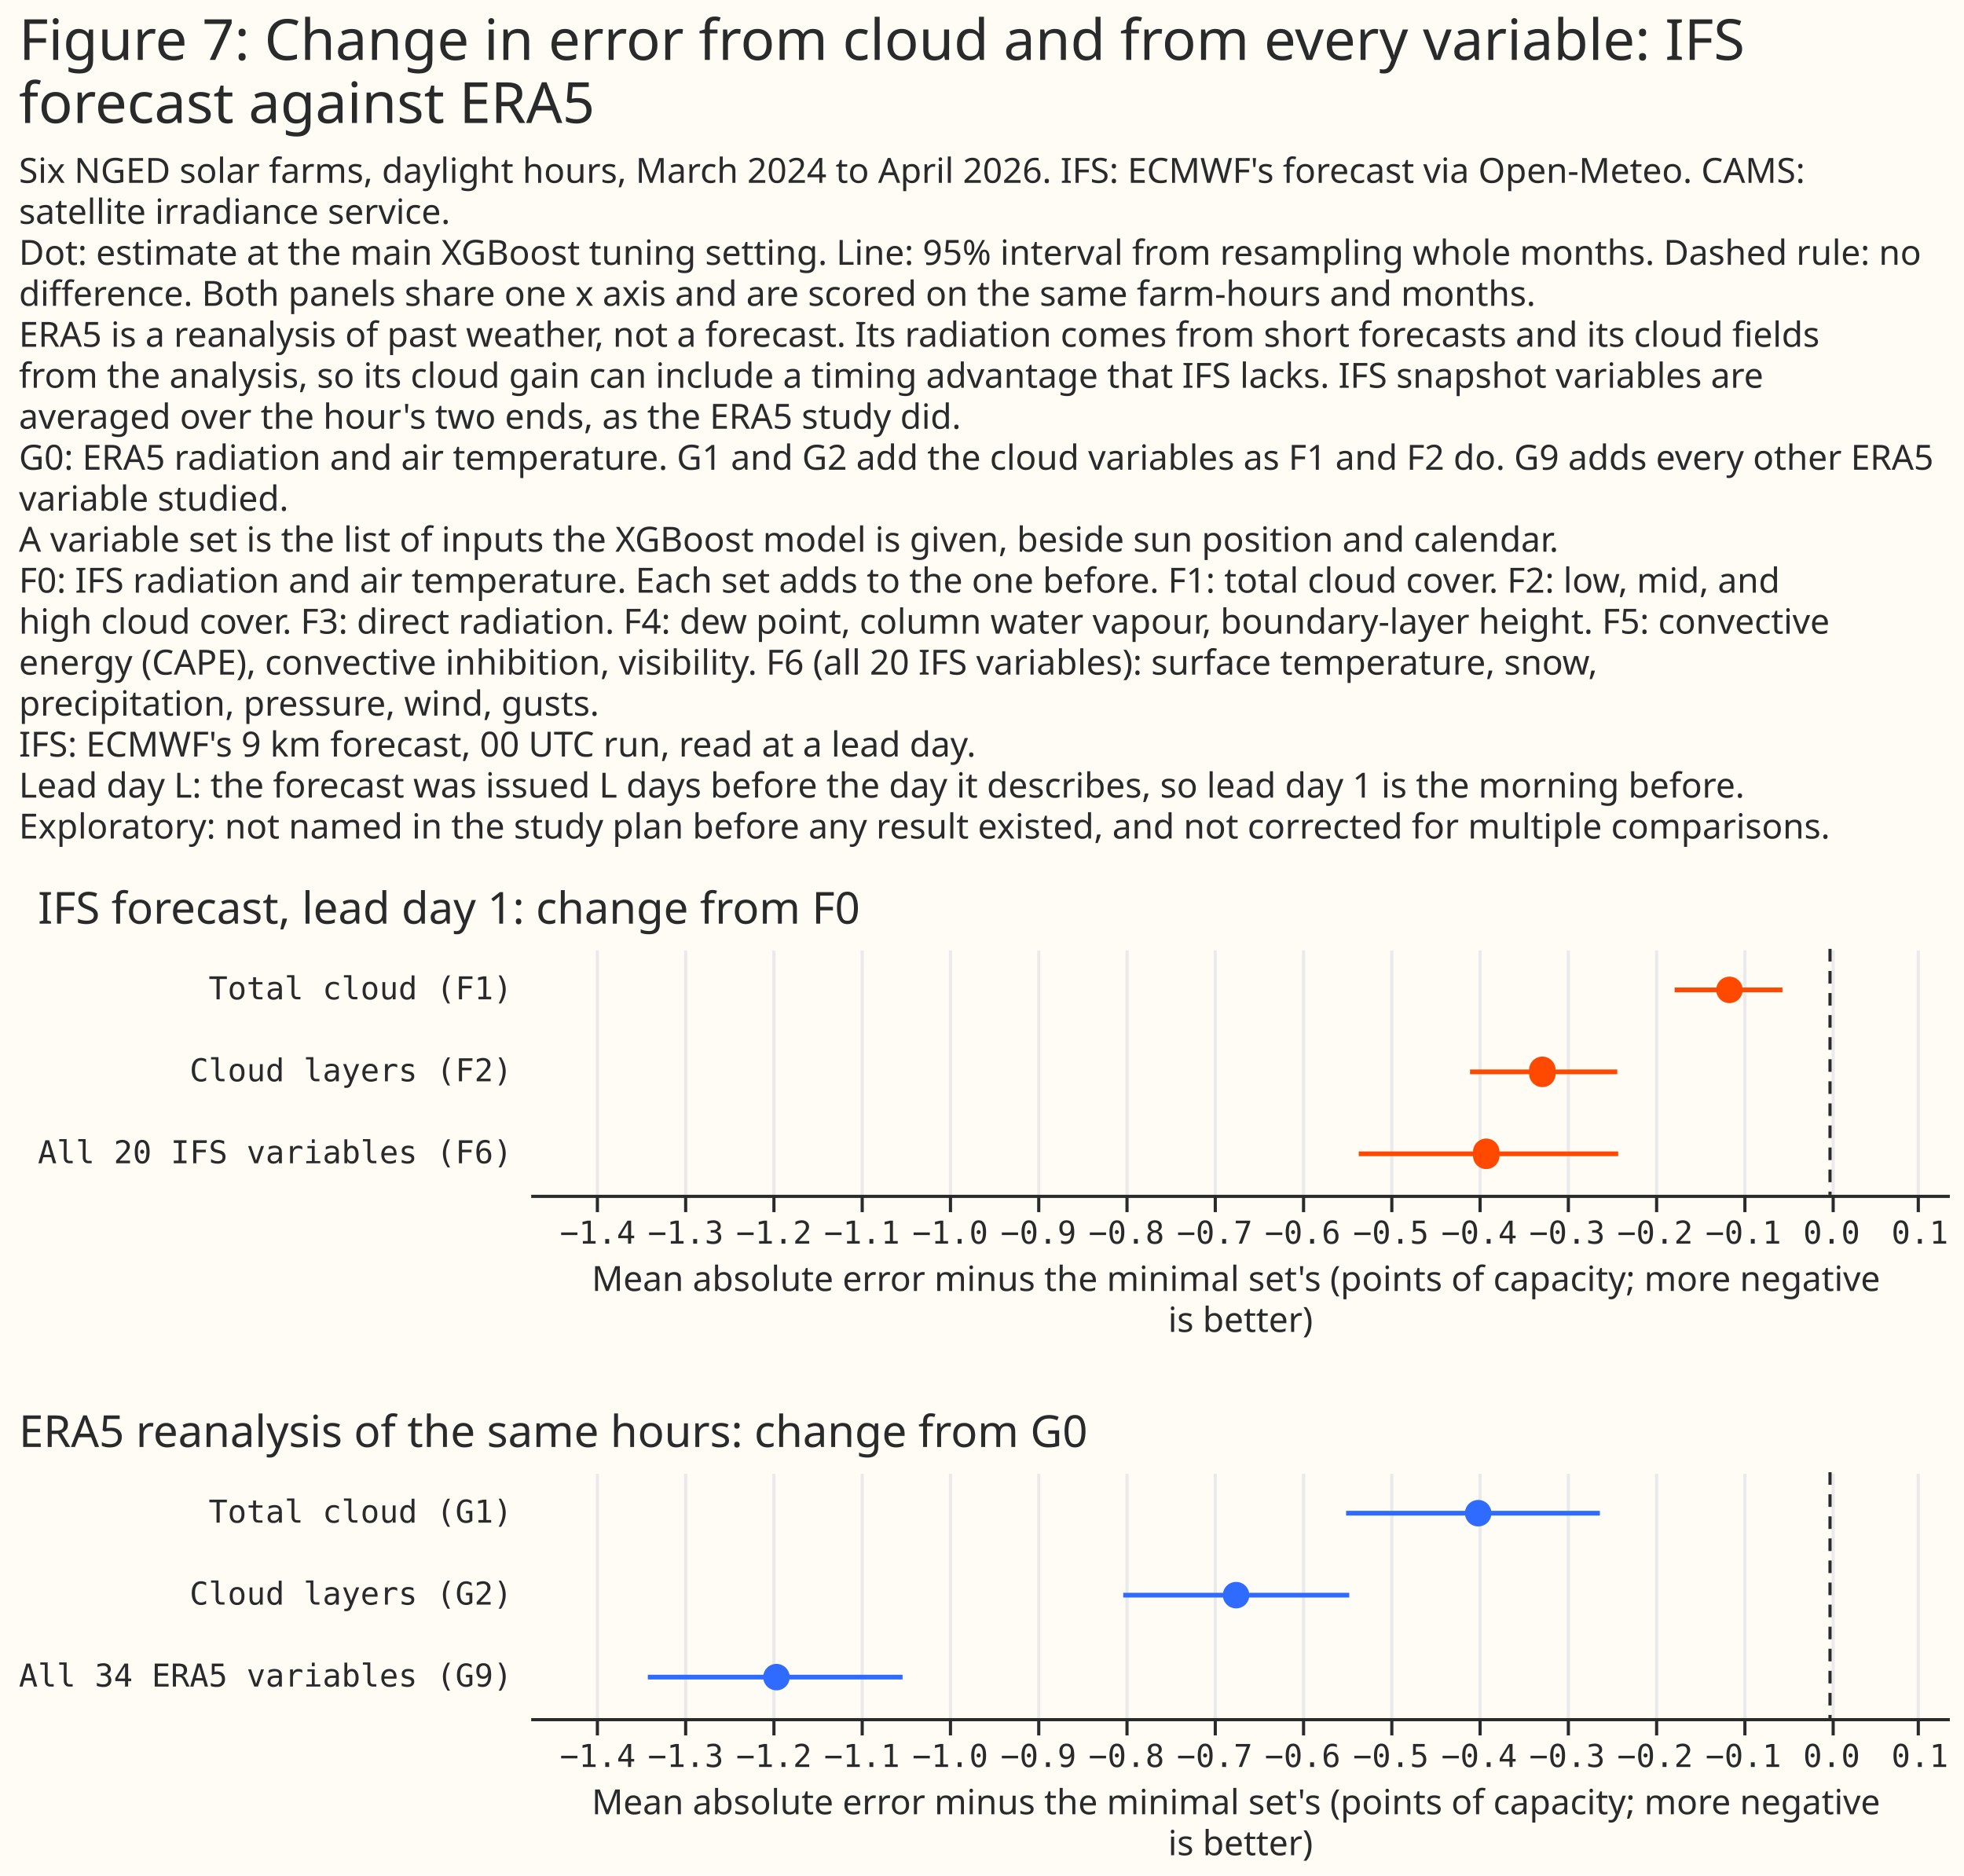
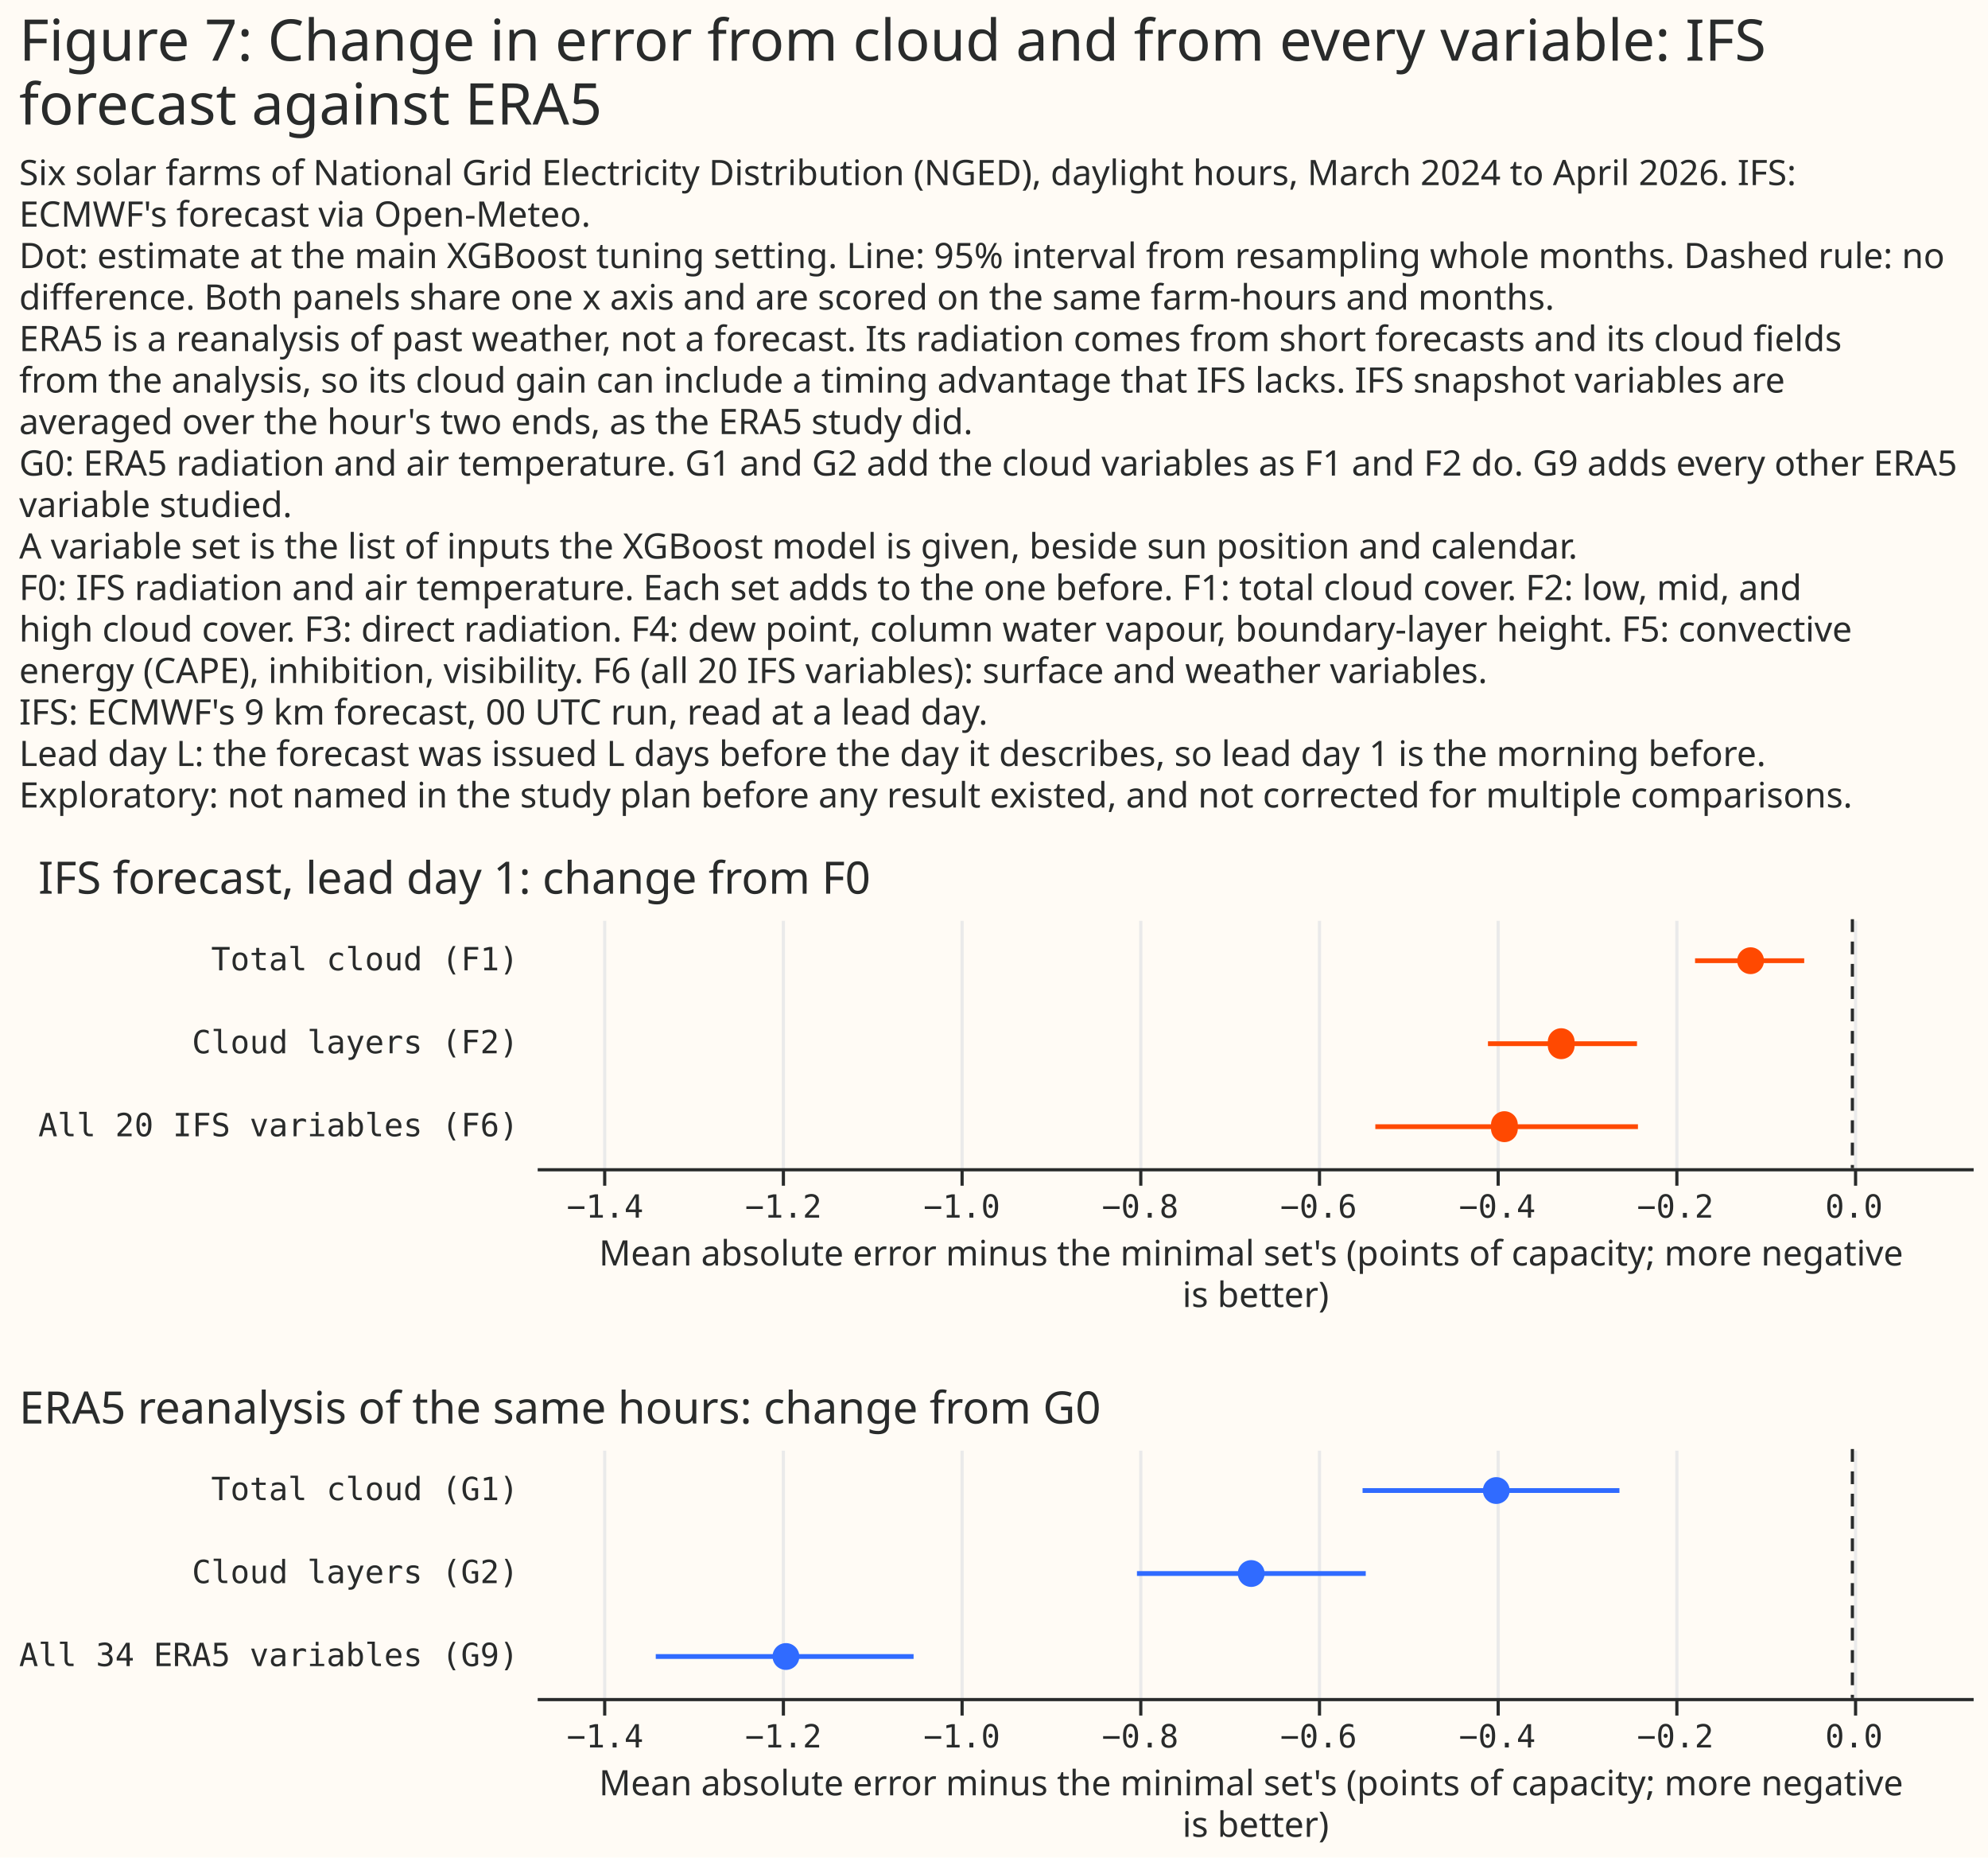
- <svg xmlns="http://www.w3.org/2000/svg" width="623" height="595" class="marks" viewBox="0 0 623 595">
-   <path fill="#fffbf5" d="M0 0h623v595H0z" />
+ <svg xmlns="http://www.w3.org/2000/svg" width="623" height="582" class="marks" viewBox="0 0 623 582">
+   <path fill="#fffbf5" d="M0 0h623v582H0z" />
  <g fill="none" stroke-miterlimit="10" aria-roledescription="group mark container" class="mark-group role-frame root">
-     <path d="M168 301h450z" aria-hidden="true" class="background" />
+     <path d="M168 288h450z" aria-hidden="true" class="background" />
    <g aria-roledescription="group mark container" class="mark-group role-scope concat_0_group">
-       <path fill="#fffbf5" d="M168 301h450v78H168Z" aria-hidden="true" class="background" />
+       <path fill="#fffbf5" d="M168 288h450v78H168Z" aria-hidden="true" class="background" />
      <g aria-hidden="true" class="mark-group role-axis">
-         <path stroke="#eaeaea" d="M189.5 379.5v-78m28 78v-78m28 78v-78m28 78v-78m28 78v-78m28 78v-78m28 78v-78m28 78v-78m28 78v-78m28 78v-78m28 78v-78m28 78v-78m28 78v-78m28 78v-78m28 78v-78m27 78v-78" class="mark-rule role-axis-grid" pointer-events="none" />
+         <path stroke="#eaeaea" d="M189.5 366.5v-78m56 78v-78m56 78v-78m56 78v-78m56 78v-78m56 78v-78m56 78v-78m56 78v-78" class="mark-rule role-axis-grid" pointer-events="none" />
      </g>
      <g aria-label="X-axis titled 'Mean absolute error minus the minimal set's (points of capacity; more negative is better)' for a linear scale with values from −1.5 to 0.1" aria-roledescription="axis" class="mark-group role-axis" pointer-events="none">
-         <path stroke="#292b2b" d="M189.5 379.5v5m28-5v5m28-5v5m28-5v5m28-5v5m28-5v5m28-5v5m28-5v5m28-5v5m28-5v5m28-5v5m28-5v5m28-5v5m28-5v5m28-5v5m27-5v5" class="mark-rule role-axis-tick" />
+         <path stroke="#292b2b" d="M189.5 366.5v5m56-5v5m56-5v5m56-5v5m56-5v5m56-5v5m56-5v5m56-5v5" class="mark-rule role-axis-tick" />
        <g fill="#292b2b" class="mark-text role-axis-label" font-family="Matter Semi Mono, Roboto Mono, monospace" font-size="10" text-anchor="middle">
-           <text transform="translate(189.6 394.5)">−1.4</text>
-           <text transform="translate(217.5 394.5)">−1.3</text>
-           <text transform="translate(245.5 394.5)">−1.2</text>
-           <text transform="translate(273.4 394.5)">−1.1</text>
-           <text transform="translate(301.4 394.5)">−1.0</text>
-           <text transform="translate(329.4 394.5)">−0.9</text>
-           <text transform="translate(357.3 394.5)">−0.8</text>
-           <text transform="translate(385.3 394.5)">−0.7</text>
-           <text transform="translate(413.2 394.5)">−0.6</text>
-           <text transform="translate(441.2 394.5)">−0.5</text>
-           <text transform="translate(469.2 394.5)">−0.4</text>
-           <text transform="translate(497.1 394.5)">−0.3</text>
-           <text transform="translate(525 394.5)">−0.2</text>
-           <text transform="translate(553 394.5)">−0.1</text>
-           <text transform="translate(581 394.5)">0.0</text>
-           <text transform="translate(609 394.5)">0.1</text>
+           <text transform="translate(189.6 381.5)">−1.4</text>
+           <text transform="translate(245.5 381.5)">−1.2</text>
+           <text transform="translate(301.4 381.5)">−1.0</text>
+           <text transform="translate(357.3 381.5)">−0.8</text>
+           <text transform="translate(413.2 381.5)">−0.6</text>
+           <text transform="translate(469.2 381.5)">−0.4</text>
+           <text transform="translate(525 381.5)">−0.2</text>
+           <text transform="translate(581 381.5)">0.0</text>
        </g>
-         <path stroke="#292b2b" d="M168.5 379.5h450" class="mark-rule role-axis-domain" />
-         <text fill="#292b2b" class="mark-text role-axis-title" font-family="Matter XH, DM Sans, sans-serif" font-size="11" text-anchor="middle" transform="translate(393.5 409.5)">
+         <path stroke="#292b2b" d="M168.5 366.5h450" class="mark-rule role-axis-domain" />
+         <text fill="#292b2b" class="mark-text role-axis-title" font-family="Matter XH, DM Sans, sans-serif" font-size="11" text-anchor="middle" transform="translate(393.5 396.5)">
          <tspan>Mean absolute error minus the minimal set's (points of capacity; more negative</tspan>
          <tspan x="0" dy="13">is better)</tspan>
        </text>
      </g>
      <g aria-label="Y-axis for a discrete scale with 3 values: Total cloud (F1), Cloud layers (F2), All 20 IFS variables (F6)" aria-roledescription="axis" class="mark-group role-axis">
        <g fill="#292b2b" class="mark-text role-axis-label" font-family="Matter Semi Mono, Roboto Mono, monospace" font-size="10" pointer-events="none" text-anchor="end">
-           <text transform="translate(162.5 317)">Total cloud (F1)</text>
-           <text transform="translate(162.5 343)">Cloud layers (F2)</text>
-           <text transform="translate(162.5 369)">All 20 IFS variables (F6)</text>
+           <text transform="translate(162.5 304)">Total cloud (F1)</text>
+           <text transform="translate(162.5 330)">Cloud layers (F2)</text>
+           <text transform="translate(162.5 356)">All 20 IFS variables (F6)</text>
        </g>
      </g>
-       <path stroke="#292b2b" stroke-dasharray="4,3" d="M580.5 301v78" aria-hidden="true" class="mark-rule role-mark concat_0_layer_0_marks" />
-       <path stroke="#ff4901" stroke-width="1.5" d="M531.2 314h34.2m-99.1 26H513m-82 26h82.3" aria-hidden="true" class="mark-rule role-mark concat_0_layer_1_marks" />
-       <path fill="#ff4901" d="M552.8 314a4.2 4.2 0 1 1-8.4 0 4.2 4.2 0 1 1 8.4 0m-59.4 26a4.2 4.2 0 1 1-8.3 0 4.2 4.2 0 1 1 8.3 0m-17.8 26a4.2 4.2 0 1 1-8.3 0 4.2 4.2 0 1 1 8.3 0" aria-hidden="true" class="mark-symbol role-mark concat_0_layer_2_marks" />
+       <path stroke="#292b2b" stroke-dasharray="4,3" d="M580.5 288v78" aria-hidden="true" class="mark-rule role-mark concat_0_layer_0_marks" />
+       <path stroke="#ff4901" stroke-width="1.5" d="M531.2 301h34.2m-99.1 26H513m-82 26h82.3" aria-hidden="true" class="mark-rule role-mark concat_0_layer_1_marks" />
+       <path fill="#ff4901" d="M552.8 301a4.2 4.2 0 1 1-8.4 0 4.2 4.2 0 1 1 8.4 0m-59.4 26a4.2 4.2 0 1 1-8.3 0 4.2 4.2 0 1 1 8.3 0m-17.8 26a4.2 4.2 0 1 1-8.3 0 4.2 4.2 0 1 1 8.3 0" aria-hidden="true" class="mark-symbol role-mark concat_0_layer_2_marks" />
      <g class="mark-group role-title">
-         <text fill="#292b2b" aria-label="Title text 'IFS forecast, lead day 1: change from F0'" aria-roledescription="title" class="mark-text role-title-text" font-family="Matter XH, DM Sans, sans-serif" font-size="14" pointer-events="none" transform="translate(12 293)">IFS forecast, lead day 1: change from F0</text>
+         <text fill="#292b2b" aria-label="Title text 'IFS forecast, lead day 1: change from F0'" aria-roledescription="title" class="mark-text role-title-text" font-family="Matter XH, DM Sans, sans-serif" font-size="14" pointer-events="none" transform="translate(12 280)">IFS forecast, lead day 1: change from F0</text>
      </g>
    </g>
    <g aria-roledescription="group mark container" class="mark-group role-scope concat_1_group">
-       <path fill="#fffbf5" d="M168 467h450v78H168Z" aria-hidden="true" class="background" />
+       <path fill="#fffbf5" d="M168 454h450v78H168Z" aria-hidden="true" class="background" />
      <g aria-hidden="true" class="mark-group role-axis">
-         <path stroke="#eaeaea" d="M189.5 545.5v-78m28 78v-78m28 78v-78m28 78v-78m28 78v-78m28 78v-78m28 78v-78m28 78v-78m28 78v-78m28 78v-78m28 78v-78m28 78v-78m28 78v-78m28 78v-78m28 78v-78m27 78v-78" class="mark-rule role-axis-grid" pointer-events="none" />
+         <path stroke="#eaeaea" d="M189.5 532.5v-78m56 78v-78m56 78v-78m56 78v-78m56 78v-78m56 78v-78m56 78v-78m56 78v-78" class="mark-rule role-axis-grid" pointer-events="none" />
      </g>
      <g aria-label="X-axis titled 'Mean absolute error minus the minimal set's (points of capacity; more negative is better)' for a linear scale with values from −1.5 to 0.1" aria-roledescription="axis" class="mark-group role-axis" pointer-events="none">
-         <path stroke="#292b2b" d="M189.5 545.5v5m28-5v5m28-5v5m28-5v5m28-5v5m28-5v5m28-5v5m28-5v5m28-5v5m28-5v5m28-5v5m28-5v5m28-5v5m28-5v5m28-5v5m27-5v5" class="mark-rule role-axis-tick" />
+         <path stroke="#292b2b" d="M189.5 532.5v5m56-5v5m56-5v5m56-5v5m56-5v5m56-5v5m56-5v5m56-5v5" class="mark-rule role-axis-tick" />
        <g fill="#292b2b" class="mark-text role-axis-label" font-family="Matter Semi Mono, Roboto Mono, monospace" font-size="10" text-anchor="middle">
-           <text transform="translate(189.6 560.5)">−1.4</text>
-           <text transform="translate(217.5 560.5)">−1.3</text>
-           <text transform="translate(245.5 560.5)">−1.2</text>
-           <text transform="translate(273.4 560.5)">−1.1</text>
-           <text transform="translate(301.4 560.5)">−1.0</text>
-           <text transform="translate(329.4 560.5)">−0.9</text>
-           <text transform="translate(357.3 560.5)">−0.8</text>
-           <text transform="translate(385.3 560.5)">−0.7</text>
-           <text transform="translate(413.2 560.5)">−0.6</text>
-           <text transform="translate(441.2 560.5)">−0.5</text>
-           <text transform="translate(469.2 560.5)">−0.4</text>
-           <text transform="translate(497.1 560.5)">−0.3</text>
-           <text transform="translate(525 560.5)">−0.2</text>
-           <text transform="translate(553 560.5)">−0.1</text>
-           <text transform="translate(581 560.5)">0.0</text>
-           <text transform="translate(609 560.5)">0.1</text>
+           <text transform="translate(189.6 547.5)">−1.4</text>
+           <text transform="translate(245.5 547.5)">−1.2</text>
+           <text transform="translate(301.4 547.5)">−1.0</text>
+           <text transform="translate(357.3 547.5)">−0.8</text>
+           <text transform="translate(413.2 547.5)">−0.6</text>
+           <text transform="translate(469.2 547.5)">−0.4</text>
+           <text transform="translate(525 547.5)">−0.2</text>
+           <text transform="translate(581 547.5)">0.0</text>
        </g>
-         <path stroke="#292b2b" d="M168.5 545.5h450" class="mark-rule role-axis-domain" />
-         <text fill="#292b2b" class="mark-text role-axis-title" font-family="Matter XH, DM Sans, sans-serif" font-size="11" text-anchor="middle" transform="translate(393.5 575.5)">
+         <path stroke="#292b2b" d="M168.5 532.5h450" class="mark-rule role-axis-domain" />
+         <text fill="#292b2b" class="mark-text role-axis-title" font-family="Matter XH, DM Sans, sans-serif" font-size="11" text-anchor="middle" transform="translate(393.5 562.5)">
          <tspan>Mean absolute error minus the minimal set's (points of capacity; more negative</tspan>
          <tspan x="0" dy="13">is better)</tspan>
        </text>
      </g>
      <g aria-label="Y-axis for a discrete scale with 3 values: Total cloud (G1), Cloud layers (G2), All 34 ERA5 variables (G9)" aria-roledescription="axis" class="mark-group role-axis">
        <g fill="#292b2b" class="mark-text role-axis-label" font-family="Matter Semi Mono, Roboto Mono, monospace" font-size="10" pointer-events="none" text-anchor="end">
-           <text transform="translate(162.5 483)">Total cloud (G1)</text>
-           <text transform="translate(162.5 509)">Cloud layers (G2)</text>
-           <text transform="translate(162.5 535)">All 34 ERA5 variables (G9)</text>
+           <text transform="translate(162.5 470)">Total cloud (G1)</text>
+           <text transform="translate(162.5 496)">Cloud layers (G2)</text>
+           <text transform="translate(162.5 522)">All 34 ERA5 variables (G9)</text>
        </g>
      </g>
-       <path stroke="#292b2b" stroke-dasharray="4,3" d="M580.5 467v78" aria-hidden="true" class="mark-rule role-mark concat_1_layer_0_marks" />
-       <path stroke="#306bff" stroke-width="1.5" d="M427 480h80.5m-151.2 26H428m-222.5 26h80.8" aria-hidden="true" class="mark-rule role-mark concat_1_layer_1_marks" />
-       <path fill="#306bff" d="M473.1 480a4.2 4.2 0 1 1-8.4 0 4.2 4.2 0 1 1 8.4 0m-76.8 26a4.2 4.2 0 1 1-8.4 0 4.2 4.2 0 1 1 8.4 0m-145.8 26a4.2 4.2 0 1 1-8.4 0 4.2 4.2 0 1 1 8.4 0" aria-hidden="true" class="mark-symbol role-mark concat_1_layer_2_marks" />
+       <path stroke="#292b2b" stroke-dasharray="4,3" d="M580.5 454v78" aria-hidden="true" class="mark-rule role-mark concat_1_layer_0_marks" />
+       <path stroke="#306bff" stroke-width="1.5" d="M427 467h80.5m-151.2 26H428m-222.5 26h80.8" aria-hidden="true" class="mark-rule role-mark concat_1_layer_1_marks" />
+       <path fill="#306bff" d="M473.1 467a4.2 4.2 0 1 1-8.4 0 4.2 4.2 0 1 1 8.4 0m-76.8 26a4.2 4.2 0 1 1-8.4 0 4.2 4.2 0 1 1 8.4 0m-145.8 26a4.2 4.2 0 1 1-8.4 0 4.2 4.2 0 1 1 8.4 0" aria-hidden="true" class="mark-symbol role-mark concat_1_layer_2_marks" />
      <g class="mark-group role-title">
-         <text fill="#292b2b" aria-label="Title text 'ERA5 reanalysis of the same hours: change from G0'" aria-roledescription="title" class="mark-text role-title-text" font-family="Matter XH, DM Sans, sans-serif" font-size="14" pointer-events="none" transform="translate(6 459)">ERA5 reanalysis of the same hours: change from G0</text>
+         <text fill="#292b2b" aria-label="Title text 'ERA5 reanalysis of the same hours: change from G0'" aria-roledescription="title" class="mark-text role-title-text" font-family="Matter XH, DM Sans, sans-serif" font-size="14" pointer-events="none" transform="translate(6 446)">ERA5 reanalysis of the same hours: change from G0</text>
      </g>
    </g>
    <g fill="#292b2b" class="mark-group role-title" font-family="Matter XH, DM Sans, sans-serif" pointer-events="none">
      <text aria-label="Title text 'Figure 7: Change in error from cloud and from every variable: IFS forecast against ERA5'" aria-roledescription="title" class="mark-text role-title-text" font-size="18" transform="translate(6 19)">
        <tspan>Figure 7: Change in error from cloud and from every variable: IFS</tspan>
        <tspan x="0" dy="20">forecast against ERA5</tspan>
      </text>
-       <text aria-label="Subtitle text 'Six NGED solar farms, daylight hours, March 2024 to April 2026. IFS: ECMWF's forecast via Open-Meteo. CAMS: satellite irradiance service. Dot: estimate at the main XGBoost tuning setting. Line: 95% interval from resampling whole months. Dashed rule: no difference. Both panels share one x axis and are scored on the same farm-hours and months. ERA5 is a reanalysis of past weather, not a forecast. Its radiation comes from short forecasts and its cloud fields from the analysis, so its cloud gain can include a timing advantage that IFS lacks. IFS snapshot variables are averaged over the hour's two ends, as the ERA5 study did. G0: ERA5 radiation and air temperature. G1 and G2 add the cloud variables as F1 and F2 do. G9 adds every other ERA5 variable studied. A variable set is the list of inputs the XGBoost model is given, beside sun position and calendar. F0: IFS radiation and air temperature. Each set adds to the one before. F1: total cloud cover. F2: low, mid, and high cloud cover. F3: direct radiation. F4: dew point, column water vapour, boundary-layer height. F5: convective energy (CAPE), convective inhibition, visibility. F6 (all 20 IFS variables): surface temperature, snow, precipitation, pressure, wind, gusts. IFS: ECMWF's 9 km forecast, 00 UTC run, read at a lead day. Lead day L: the forecast was issued L days before the day it describes, so lead day 1 is the morning before. Exploratory: not named in the study plan before any result existed, and not corrected for multiple comparisons.'" aria-roledescription="subtitle" class="mark-text role-title-subtitle" font-size="11" transform="translate(6 58)">
-         <tspan>Six NGED solar farms, daylight hours, March 2024 to April 2026. IFS: ECMWF's forecast via Open-Meteo. CAMS:</tspan>
-         <tspan x="0" dy="13">satellite irradiance service.</tspan>
+       <text aria-label="Subtitle text 'Six solar farms of National Grid Electricity Distribution (NGED), daylight hours, March 2024 to April 2026. IFS: ECMWF's forecast via Open-Meteo. Dot: estimate at the main XGBoost tuning setting. Line: 95% interval from resampling whole months. Dashed rule: no difference. Both panels share one x axis and are scored on the same farm-hours and months. ERA5 is a reanalysis of past weather, not a forecast. Its radiation comes from short forecasts and its cloud fields from the analysis, so its cloud gain can include a timing advantage that IFS lacks. IFS snapshot variables are averaged over the hour's two ends, as the ERA5 study did. G0: ERA5 radiation and air temperature. G1 and G2 add the cloud variables as F1 and F2 do. G9 adds every other ERA5 variable studied. A variable set is the list of inputs the XGBoost model is given, beside sun position and calendar. F0: IFS radiation and air temperature. Each set adds to the one before. F1: total cloud cover. F2: low, mid, and high cloud cover. F3: direct radiation. F4: dew point, column water vapour, boundary-layer height. F5: convective energy (CAPE), inhibition, visibility. F6 (all 20 IFS variables): surface and weather variables. IFS: ECMWF's 9 km forecast, 00 UTC run, read at a lead day. Lead day L: the forecast was issued L days before the day it describes, so lead day 1 is the morning before. Exploratory: not named in the study plan before any result existed, and not corrected for multiple comparisons.'" aria-roledescription="subtitle" class="mark-text role-title-subtitle" font-size="11" transform="translate(6 58)">
+         <tspan>Six solar farms of National Grid Electricity Distribution (NGED), daylight hours, March 2024 to April 2026. IFS:</tspan>
+         <tspan x="0" dy="13">ECMWF's forecast via Open-Meteo.</tspan>
        <tspan x="0" dy="13">Dot: estimate at the main XGBoost tuning setting. Line: 95% interval from resampling whole months. Dashed rule: no</tspan>
        <tspan x="0" dy="13">difference. Both panels share one x axis and are scored on the same farm-hours and months.</tspan>
        <tspan x="0" dy="13">ERA5 is a reanalysis of past weather, not a forecast. Its radiation comes from short forecasts and its cloud fields</tspan>
        <tspan x="0" dy="13">from the analysis, so its cloud gain can include a timing advantage that IFS lacks. IFS snapshot variables are</tspan>
        <tspan x="0" dy="13">averaged over the hour's two ends, as the ERA5 study did.</tspan>
        <tspan x="0" dy="13">G0: ERA5 radiation and air temperature. G1 and G2 add the cloud variables as F1 and F2 do. G9 adds every other ERA5</tspan>
        <tspan x="0" dy="13">variable studied.</tspan>
        <tspan x="0" dy="13">A variable set is the list of inputs the XGBoost model is given, beside sun position and calendar.</tspan>
        <tspan x="0" dy="13">F0: IFS radiation and air temperature. Each set adds to the one before. F1: total cloud cover. F2: low, mid, and</tspan>
        <tspan x="0" dy="13">high cloud cover. F3: direct radiation. F4: dew point, column water vapour, boundary-layer height. F5: convective</tspan>
-         <tspan x="0" dy="13">energy (CAPE), convective inhibition, visibility. F6 (all 20 IFS variables): surface temperature, snow,</tspan>
-         <tspan x="0" dy="13">precipitation, pressure, wind, gusts.</tspan>
+         <tspan x="0" dy="13">energy (CAPE), inhibition, visibility. F6 (all 20 IFS variables): surface and weather variables.</tspan>
        <tspan x="0" dy="13">IFS: ECMWF's 9 km forecast, 00 UTC run, read at a lead day.</tspan>
        <tspan x="0" dy="13">Lead day L: the forecast was issued L days before the day it describes, so lead day 1 is the morning before.</tspan>
        <tspan x="0" dy="13">Exploratory: not named in the study plan before any result existed, and not corrected for multiple comparisons.</tspan>
      </text>
    </g>
  </g>
</svg>
